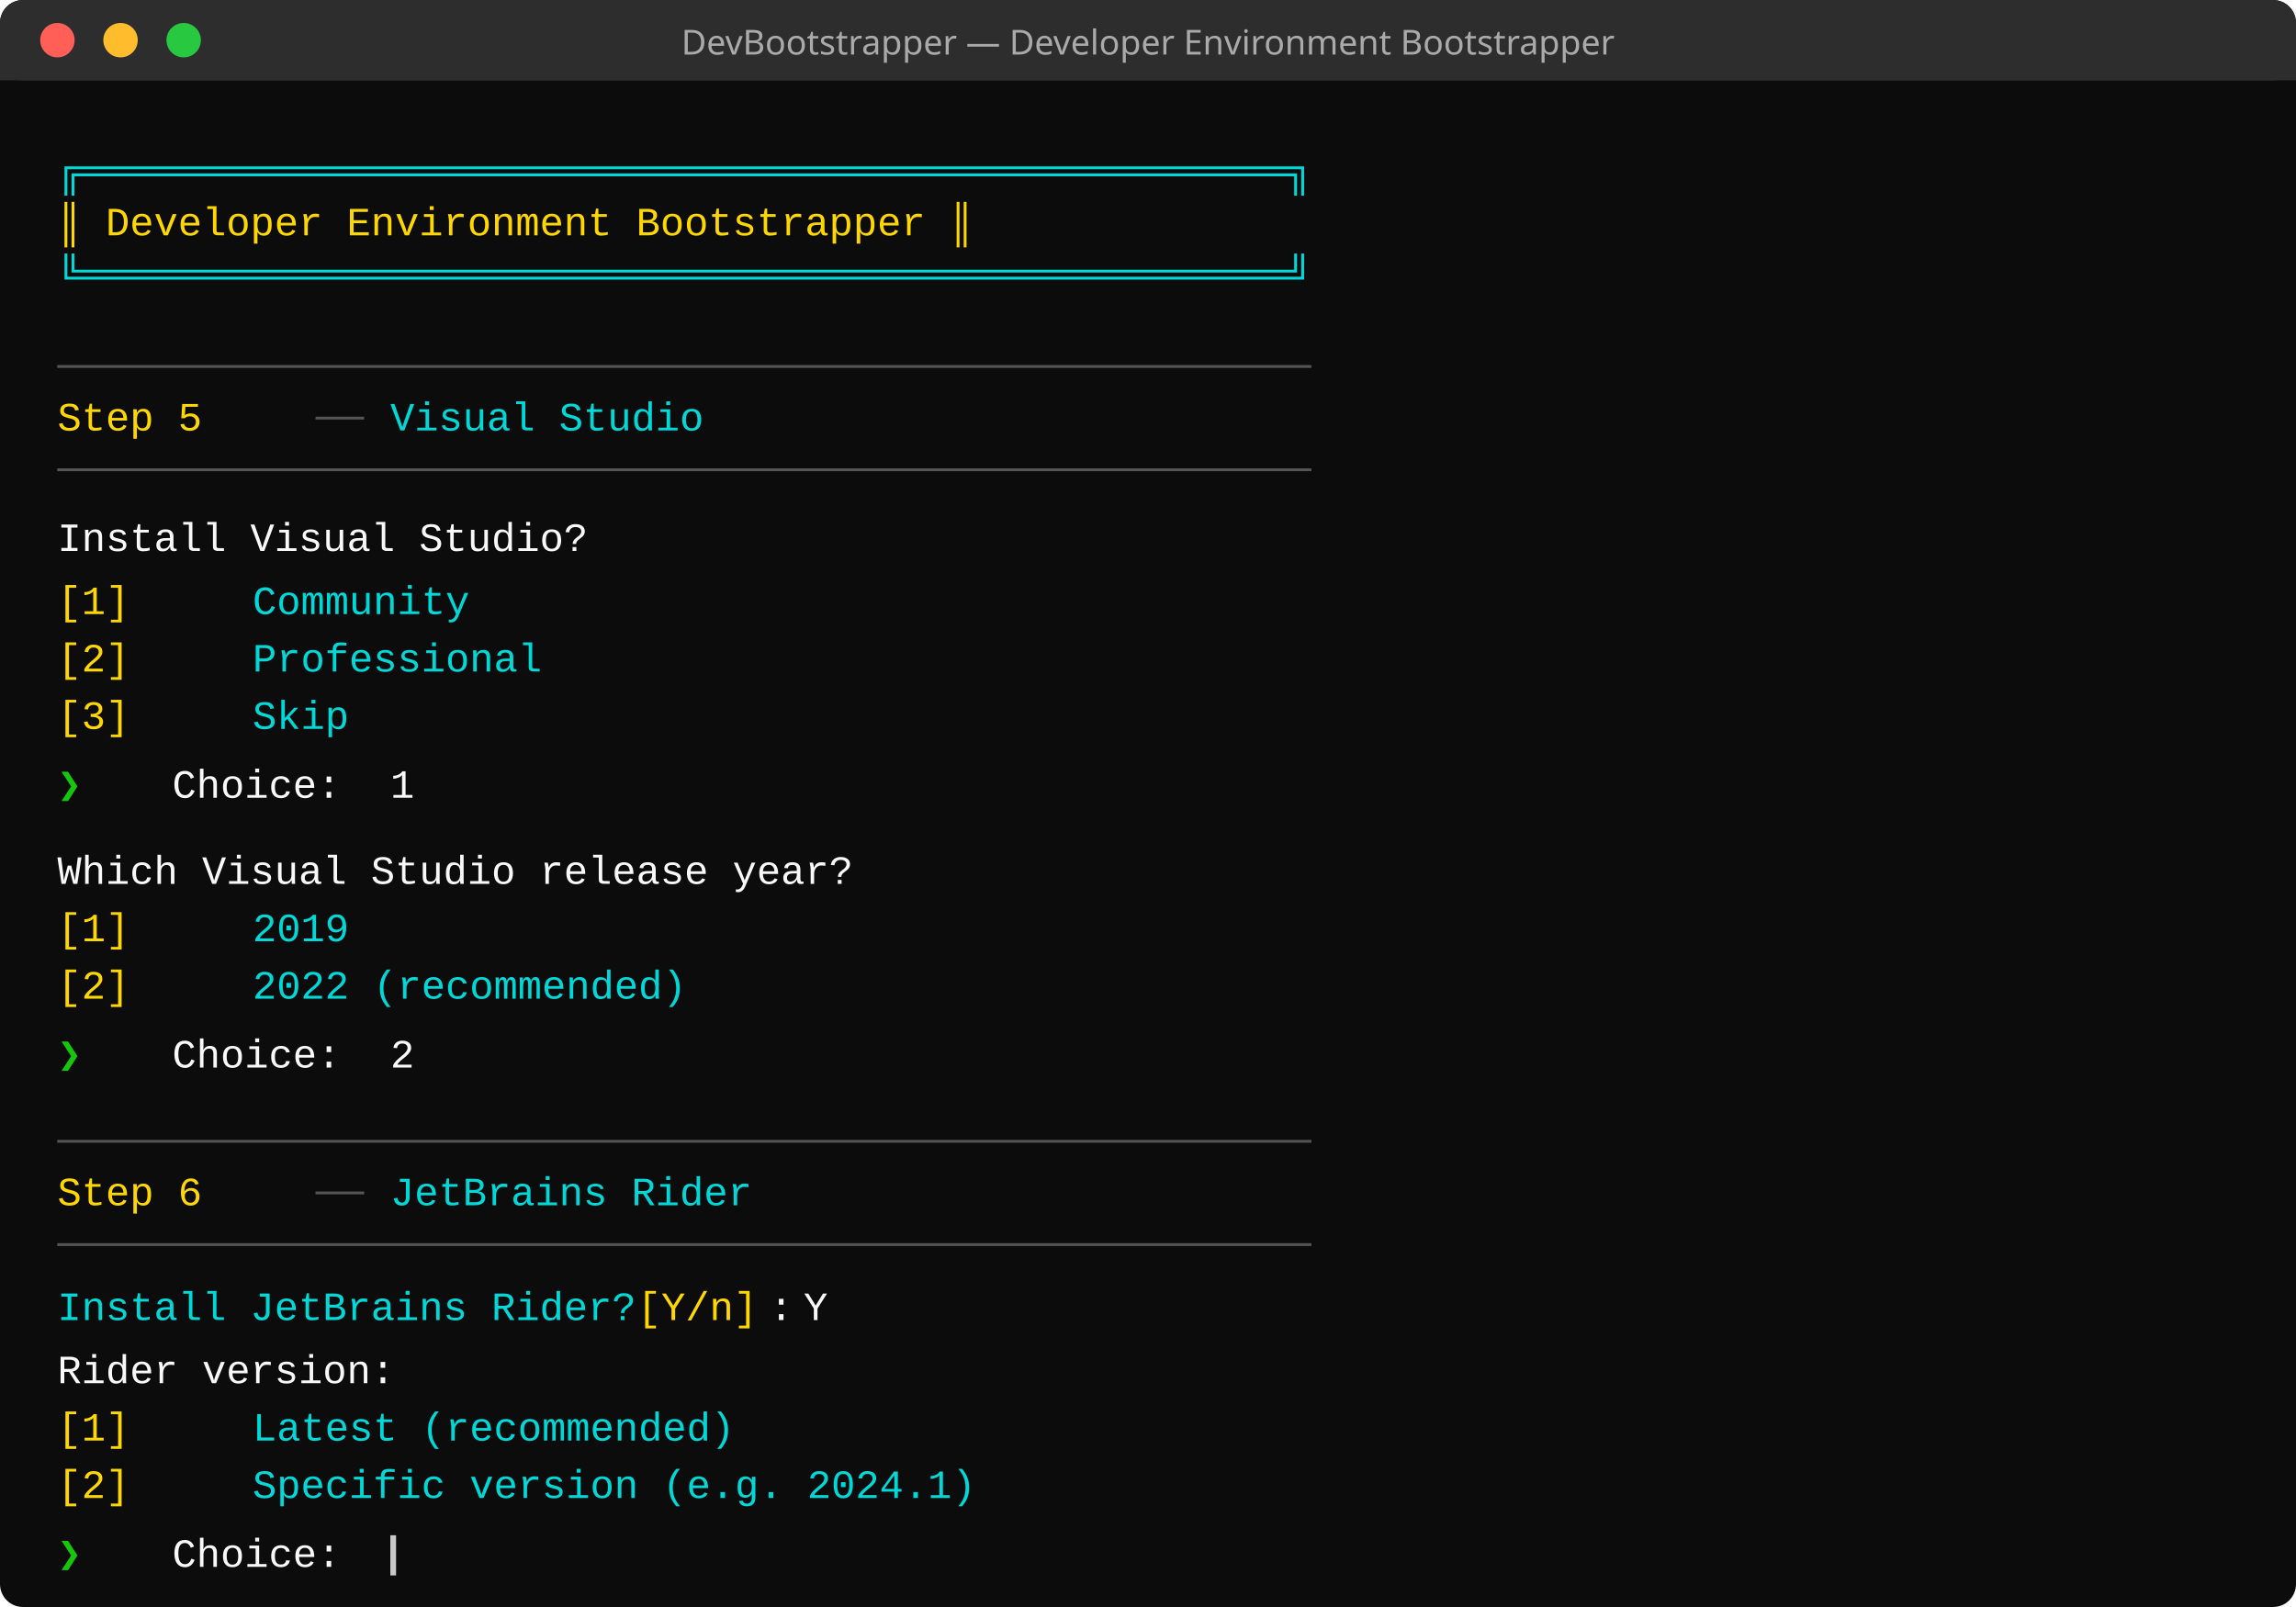
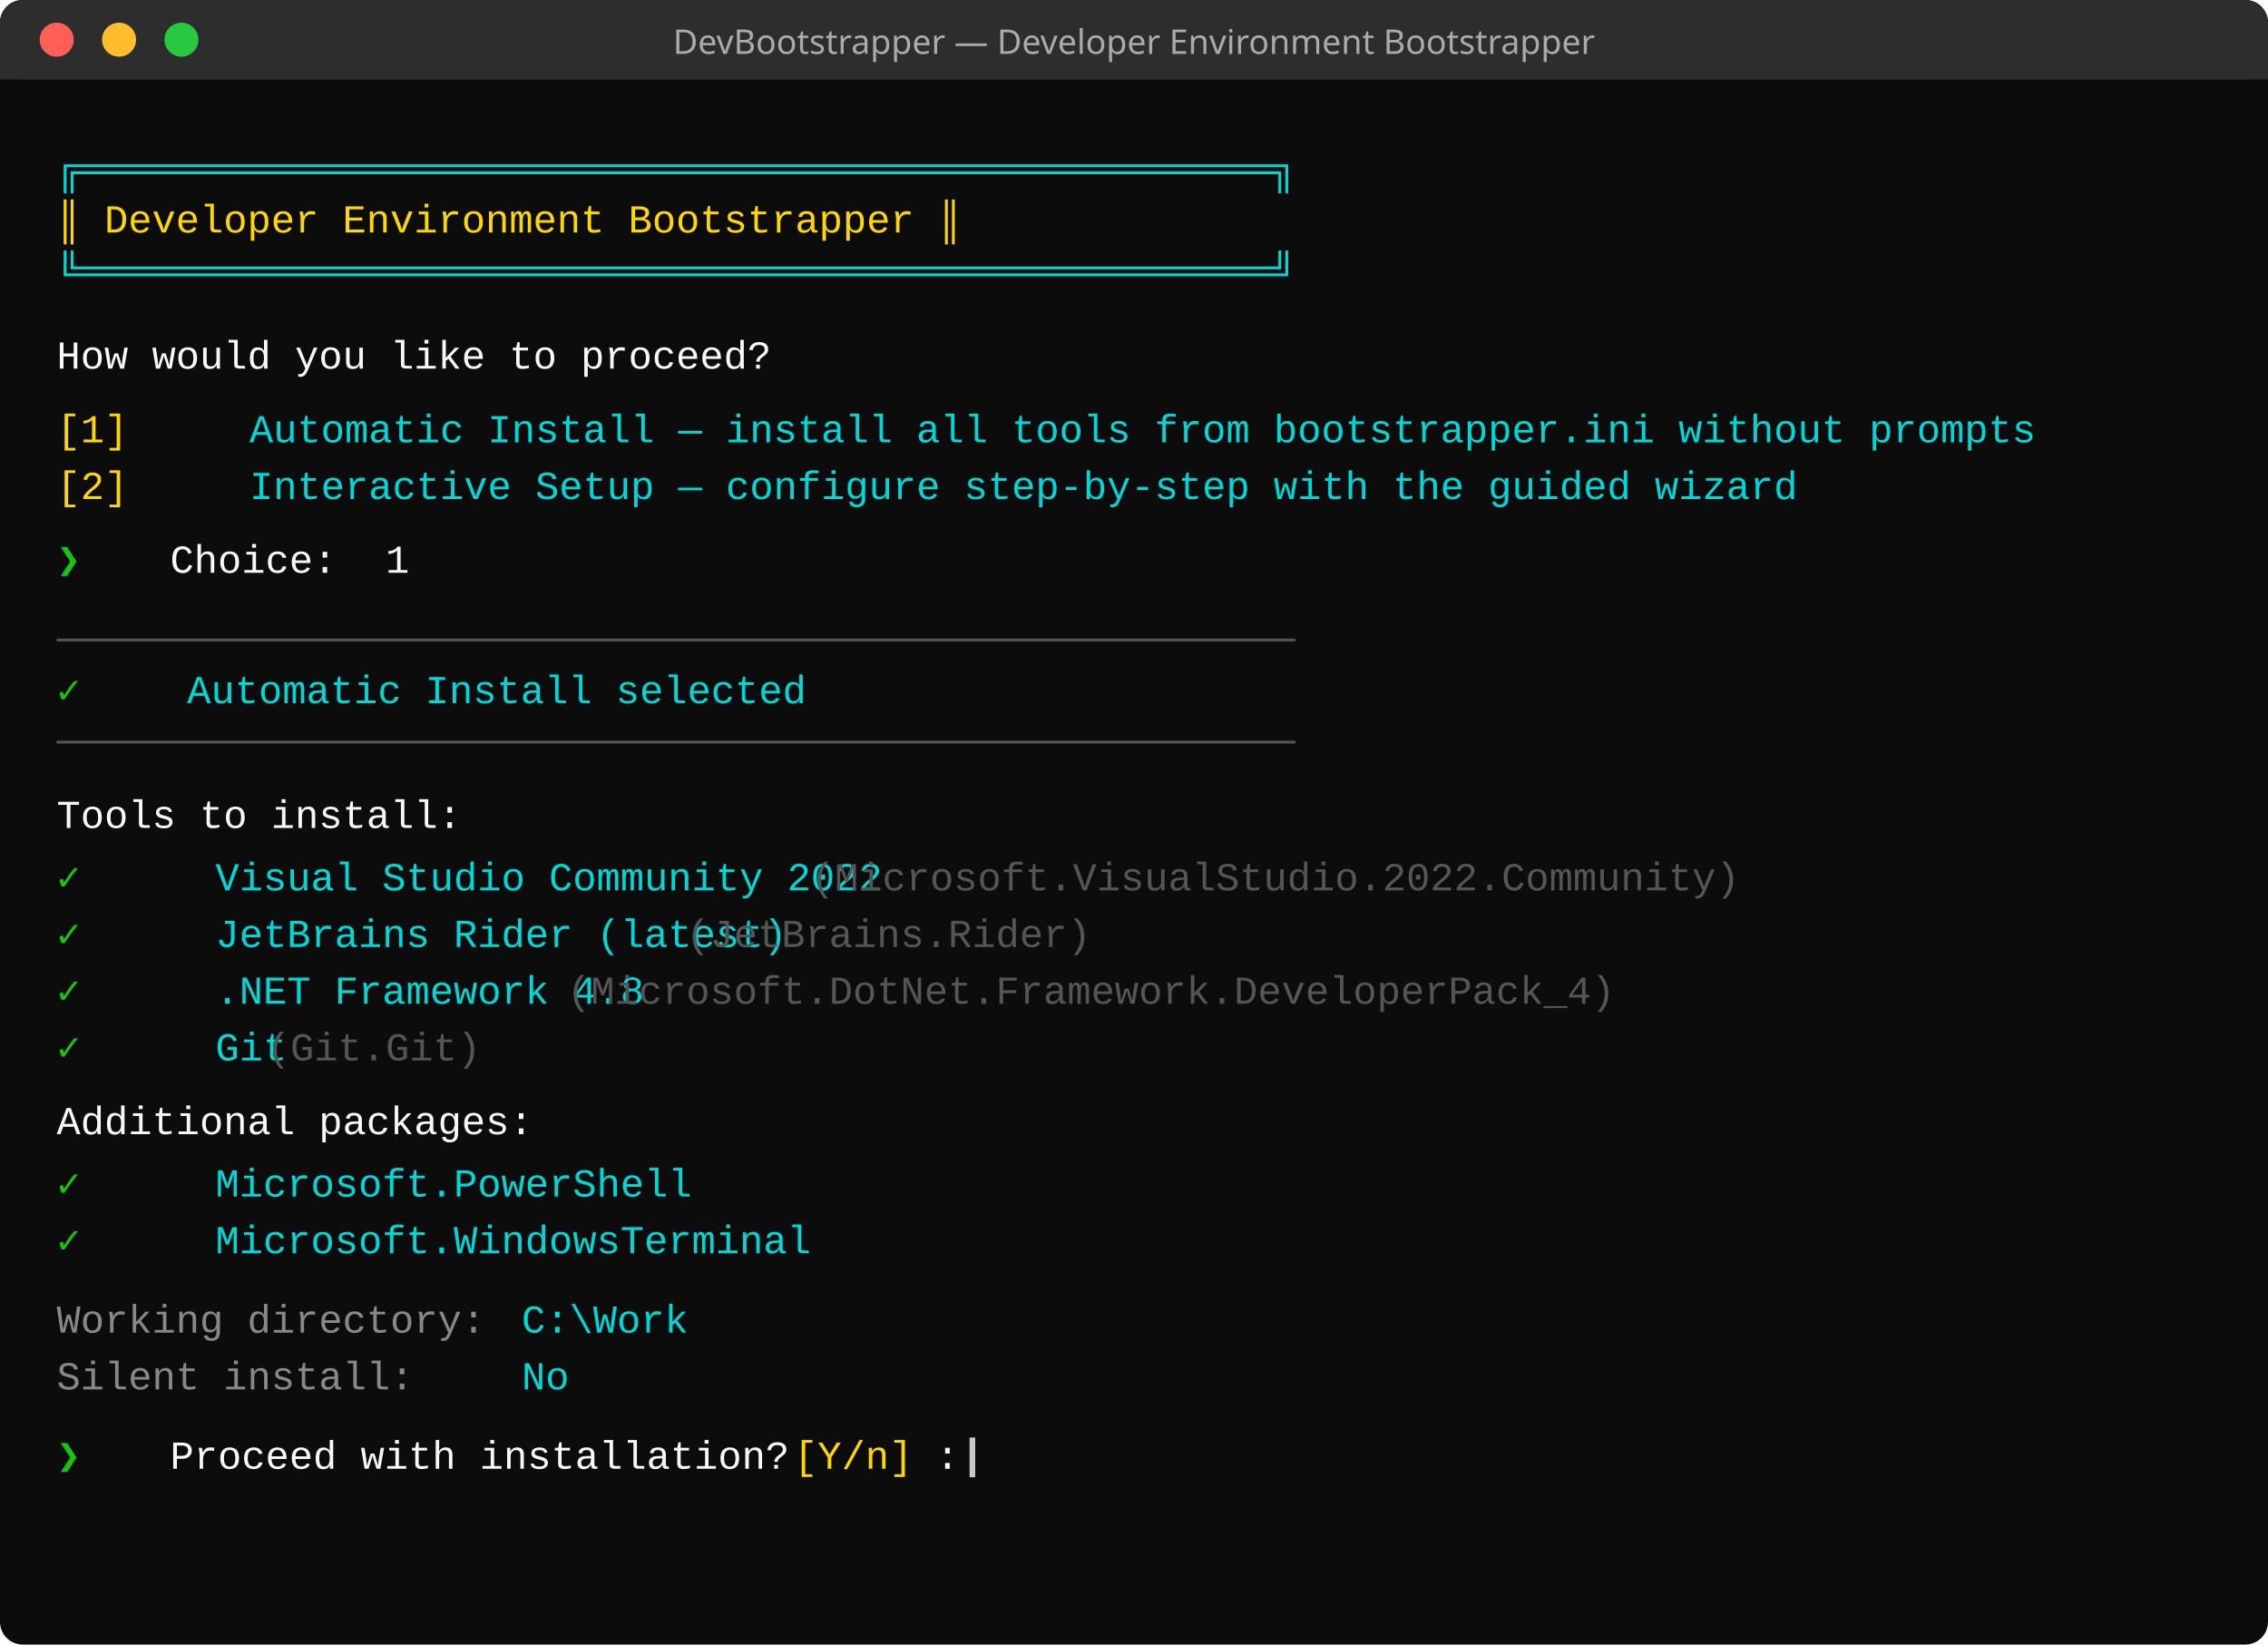
- <svg xmlns="http://www.w3.org/2000/svg" width="800" height="560" viewBox="0 0 800 560">
+ <svg xmlns="http://www.w3.org/2000/svg" width="800" height="580" viewBox="0 0 800 580">
  <defs>
    <style>
      .terminal { font-family: 'Cascadia Code', 'Consolas', 'Courier New', monospace; font-size: 14px; }
      .bg { fill: #0C0C0C; }
      .cyan { fill: #00D7D7; }
      .yellow { fill: #FFD700; }
      .white { fill: #F8F8F8; }
      .green { fill: #16C60C; }
      .gray { fill: #888888; }
      .dark-gray { fill: #555555; }
      .prompt-arrow { fill: #16C60C; }
    </style>
  </defs>
-   <rect width="800" height="560" class="bg" rx="8" />
+   <rect width="800" height="580" class="bg" rx="8" />
  <rect x="0" y="0" width="800" height="28" fill="#2D2D2D" rx="8" />
  <rect x="0" y="14" width="800" height="14" fill="#2D2D2D" />
  <circle cx="20" cy="14" r="6" fill="#FF5F57" />
  <circle cx="42" cy="14" r="6" fill="#FFBD2E" />
  <circle cx="64" cy="14" r="6" fill="#28C840" />
  <text x="400" y="19" text-anchor="middle" fill="#AAAAAA" font-family="Segoe UI, sans-serif" font-size="12">DevBootstrapper — Developer Environment Bootstrapper</text>
  <g class="terminal" transform="translate(20, 50)">
    <text y="14" class="cyan">╔══════════════════════════════════════════════════╗</text>
    <text y="32" class="yellow">║       Developer Environment Bootstrapper         ║</text>
    <text y="50" class="cyan">╚══════════════════════════════════════════════════╝</text>
-     <text y="82" class="dark-gray">────────────────────────────────────────────────────</text>
-     <text y="100" class="yellow">  Step 5</text>
-     <text x="90" y="100" class="dark-gray"> ── </text>
-     <text x="116" y="100" class="cyan">Visual Studio</text>
-     <text y="118" class="dark-gray">────────────────────────────────────────────────────</text>
-     <text y="142" class="white">Install Visual Studio?</text>
-     <text y="164" class="yellow">  [1]</text>
-     <text x="50" y="164" class="white">  </text>
-     <text x="68" y="164" class="cyan">Community</text>
-     <text y="184" class="yellow">  [2]</text>
-     <text x="50" y="184" class="white">  </text>
-     <text x="68" y="184" class="cyan">Professional</text>
-     <text y="204" class="yellow">  [3]</text>
-     <text x="50" y="204" class="white">  </text>
-     <text x="68" y="204" class="cyan">Skip</text>
-     <text y="228" class="prompt-arrow">  ❯ </text>
-     <text x="40" y="228" class="white">Choice: </text>
-     <text x="116" y="228" class="white">1</text>
-     <text y="258" class="white">  Which Visual Studio release year?</text>
-     <text y="278" class="yellow">  [1]</text>
-     <text x="50" y="278" class="white">  </text>
-     <text x="68" y="278" class="cyan">2019</text>
-     <text y="298" class="yellow">  [2]</text>
-     <text x="50" y="298" class="white">  </text>
-     <text x="68" y="298" class="cyan">2022  (recommended)</text>
-     <text y="322" class="prompt-arrow">  ❯ </text>
-     <text x="40" y="322" class="white">Choice: </text>
-     <text x="116" y="322" class="white">2</text>
-     <text y="352" class="dark-gray">────────────────────────────────────────────────────</text>
-     <text y="370" class="yellow">  Step 6</text>
-     <text x="90" y="370" class="dark-gray"> ── </text>
-     <text x="116" y="370" class="cyan">JetBrains Rider</text>
-     <text y="388" class="dark-gray">────────────────────────────────────────────────────</text>
-     <text y="410" class="cyan">  Install JetBrains Rider? </text>
-     <text x="202" y="410" class="yellow">[Y/n]</text>
-     <text x="248" y="410" class="white">: </text>
-     <text x="260" y="410" class="white">Y</text>
-     <text y="432" class="white">  Rider version:</text>
-     <text y="452" class="yellow">  [1]</text>
-     <text x="50" y="452" class="white">  </text>
-     <text x="68" y="452" class="cyan">Latest  (recommended)</text>
-     <text y="472" class="yellow">  [2]</text>
-     <text x="50" y="472" class="white">  </text>
-     <text x="68" y="472" class="cyan">Specific version  (e.g. 2024.1)</text>
-     <text y="496" class="prompt-arrow">  ❯ </text>
-     <text x="40" y="496" class="white">Choice: </text>
-     <rect x="116" y="485" width="2" height="14" fill="#F8F8F8" opacity="0.8">
+     <text y="80" class="white">  How would you like to proceed?</text>
+     <text y="106" class="yellow">  [1]</text>
+     <text x="50" y="106" class="white">  </text>
+     <text x="68" y="106" class="cyan">Automatic Install  — install all tools from bootstrapper.ini without prompts</text>
+     <text y="126" class="yellow">  [2]</text>
+     <text x="50" y="126" class="white">  </text>
+     <text x="68" y="126" class="cyan">Interactive Setup  — configure step-by-step with the guided wizard</text>
+     <text y="152" class="prompt-arrow">  ❯ </text>
+     <text x="40" y="152" class="white">Choice: </text>
+     <text x="116" y="152" class="white">1</text>
+     <text y="180" class="dark-gray">────────────────────────────────────────────────────</text>
+     <text y="198" class="green">  ✓  </text>
+     <text x="46" y="198" class="cyan">Automatic Install selected</text>
+     <text y="216" class="dark-gray">────────────────────────────────────────────────────</text>
+     <text y="242" class="white">  Tools to install:</text>
+     <text y="264" class="green">    ✓ </text>
+     <text x="56" y="264" class="cyan">Visual Studio Community 2022</text>
+     <text x="266" y="264" class="dark-gray">  (Microsoft.VisualStudio.2022.Community)</text>
+     <text y="284" class="green">    ✓ </text>
+     <text x="56" y="284" class="cyan">JetBrains Rider (latest)</text>
+     <text x="222" y="284" class="dark-gray">  (JetBrains.Rider)</text>
+     <text y="304" class="green">    ✓ </text>
+     <text x="56" y="304" class="cyan">.NET Framework 4.8</text>
+     <text x="180" y="304" class="dark-gray">  (Microsoft.DotNet.Framework.DeveloperPack_4)</text>
+     <text y="324" class="green">    ✓ </text>
+     <text x="56" y="324" class="cyan">Git</text>
+     <text x="74" y="324" class="dark-gray">  (Git.Git)</text>
+     <text y="350" class="white">  Additional packages:</text>
+     <text y="372" class="green">    ✓ </text>
+     <text x="56" y="372" class="cyan">Microsoft.PowerShell</text>
+     <text y="392" class="green">    ✓ </text>
+     <text x="56" y="392" class="cyan">Microsoft.WindowsTerminal</text>
+     <text y="420" class="gray">  Working directory: </text>
+     <text x="164" y="420" class="cyan">C:\Work</text>
+     <text y="440" class="gray">  Silent install:    </text>
+     <text x="164" y="440" class="cyan">No</text>
+     <text y="468" class="prompt-arrow">  ❯ </text>
+     <text x="40" y="468" class="white">Proceed with installation? </text>
+     <text x="260" y="468" class="yellow">[Y/n]</text>
+     <text x="310" y="468" class="white">: </text>
+     <rect x="322" y="457" width="2" height="14" fill="#F8F8F8" opacity="0.8">
      <animate attributeName="opacity" values="1;0;1" dur="1s" repeatCount="indefinite" />
    </rect>
  </g>
</svg>
